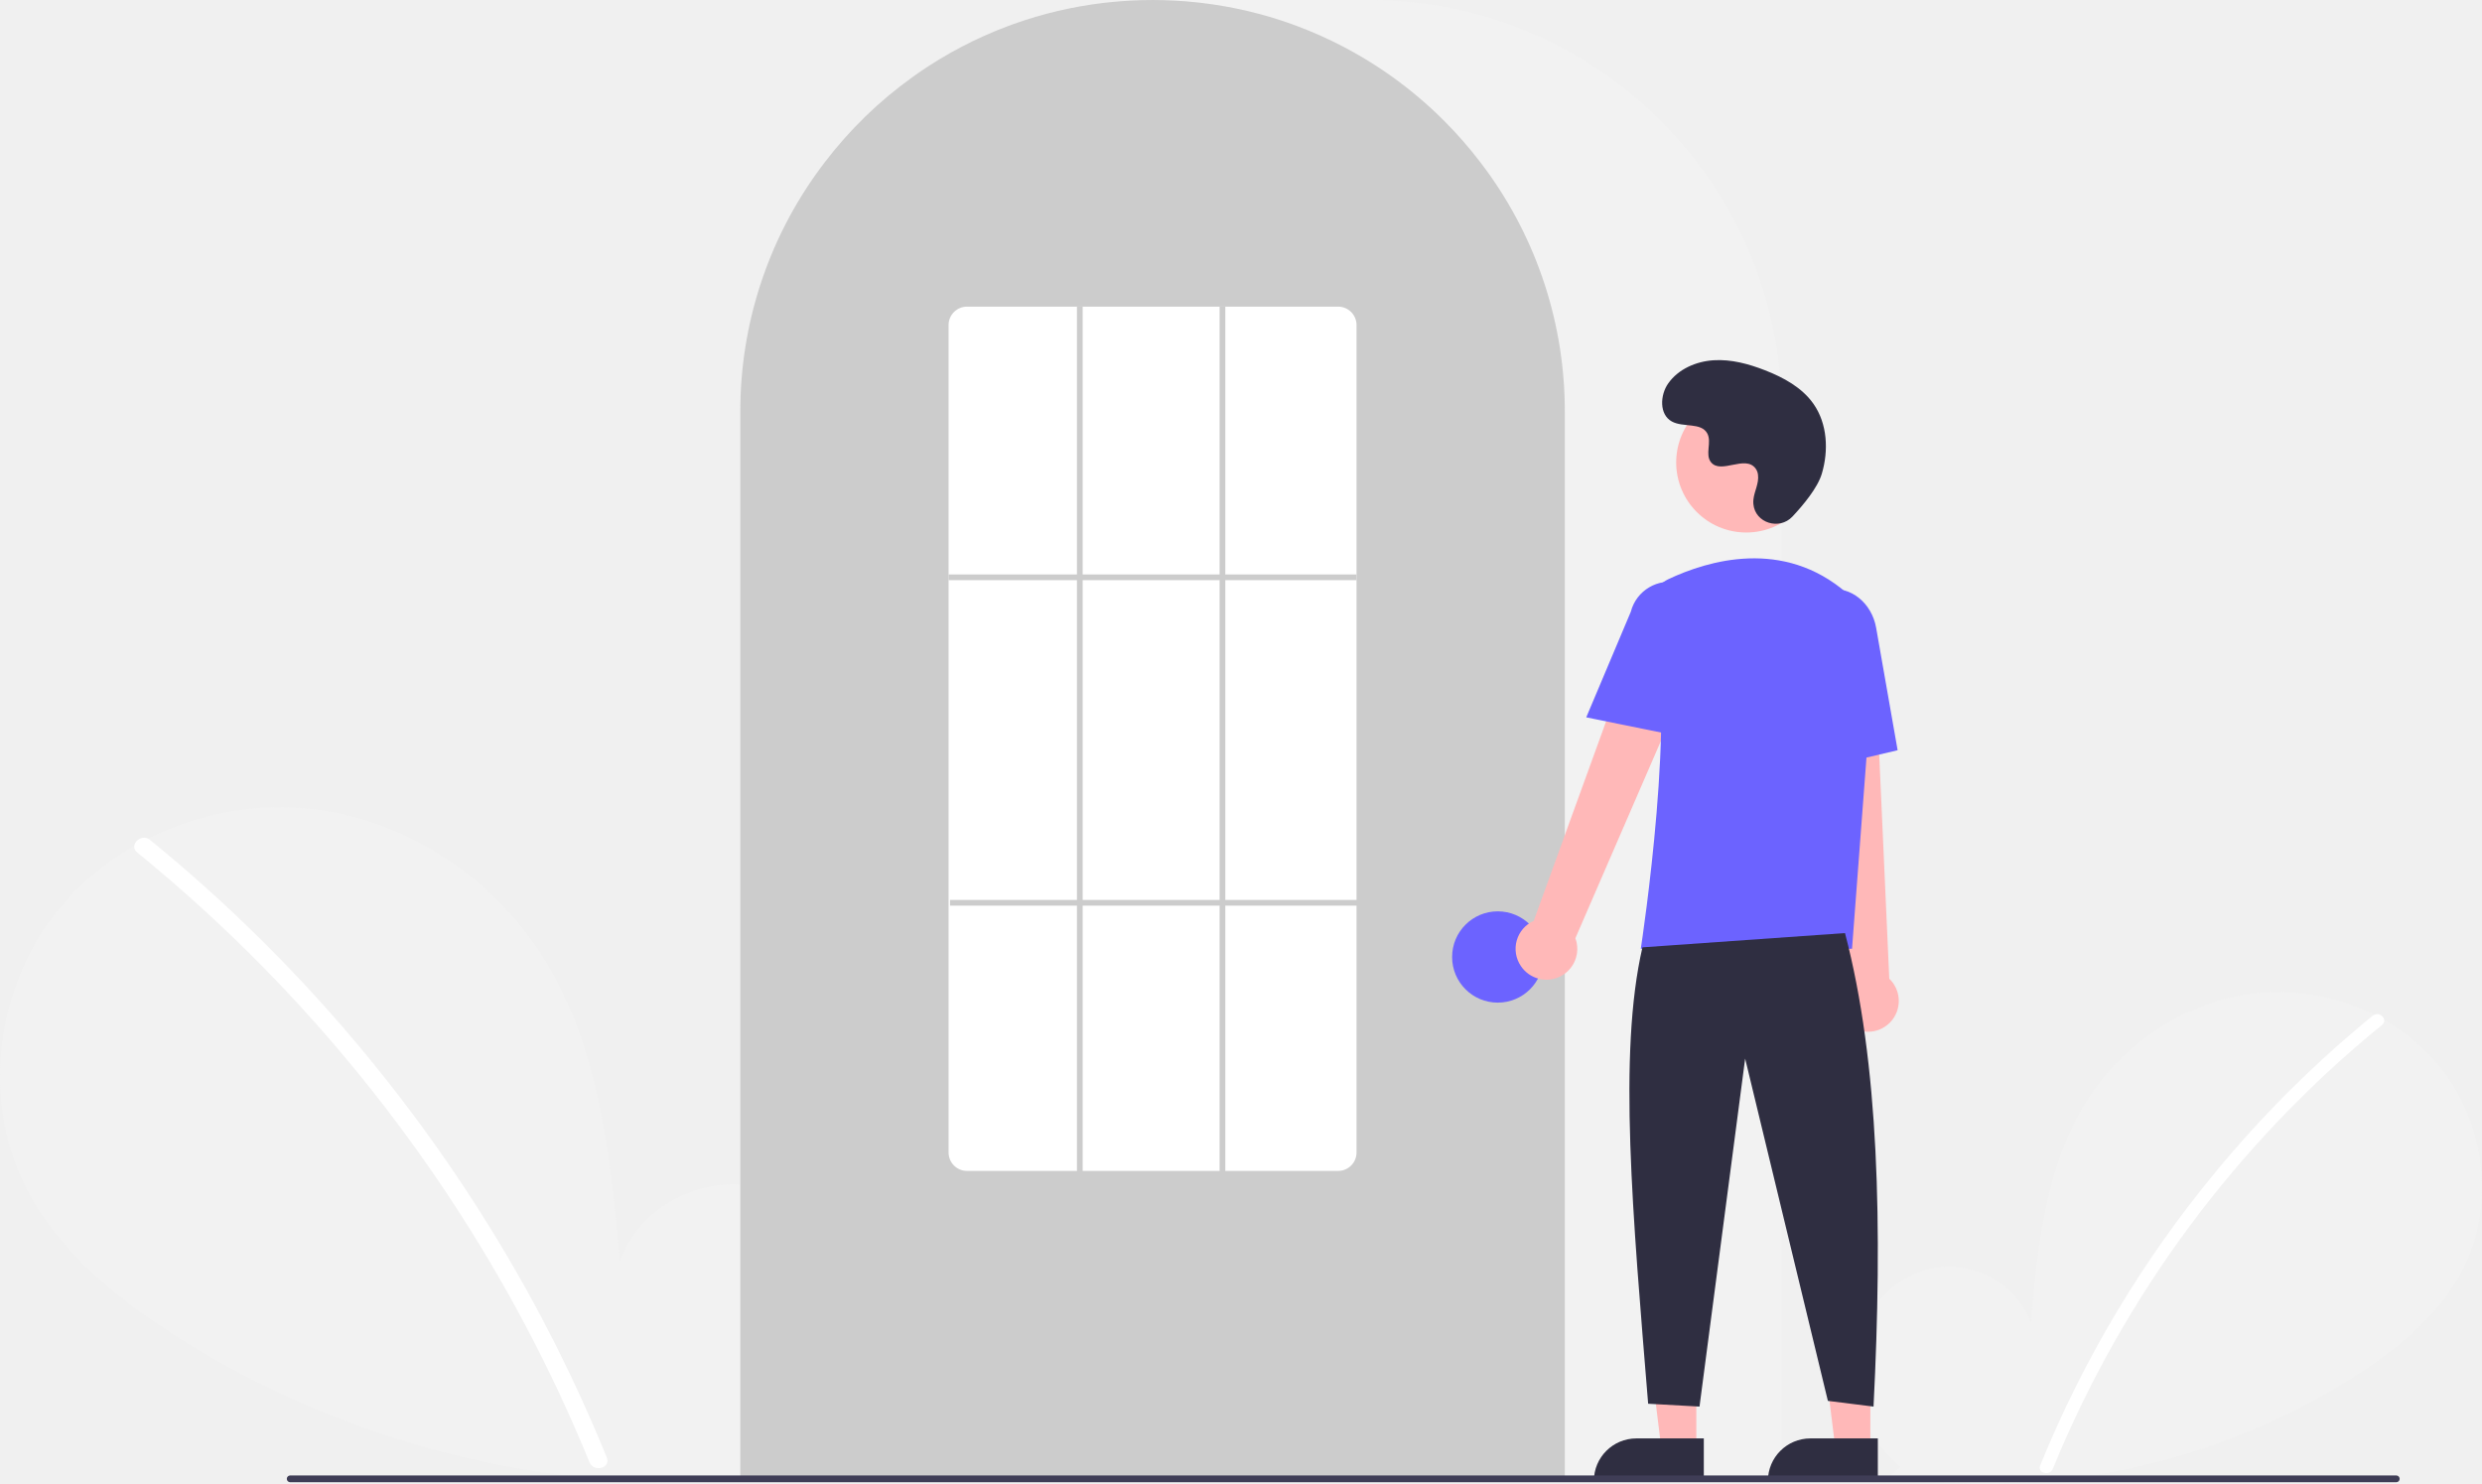
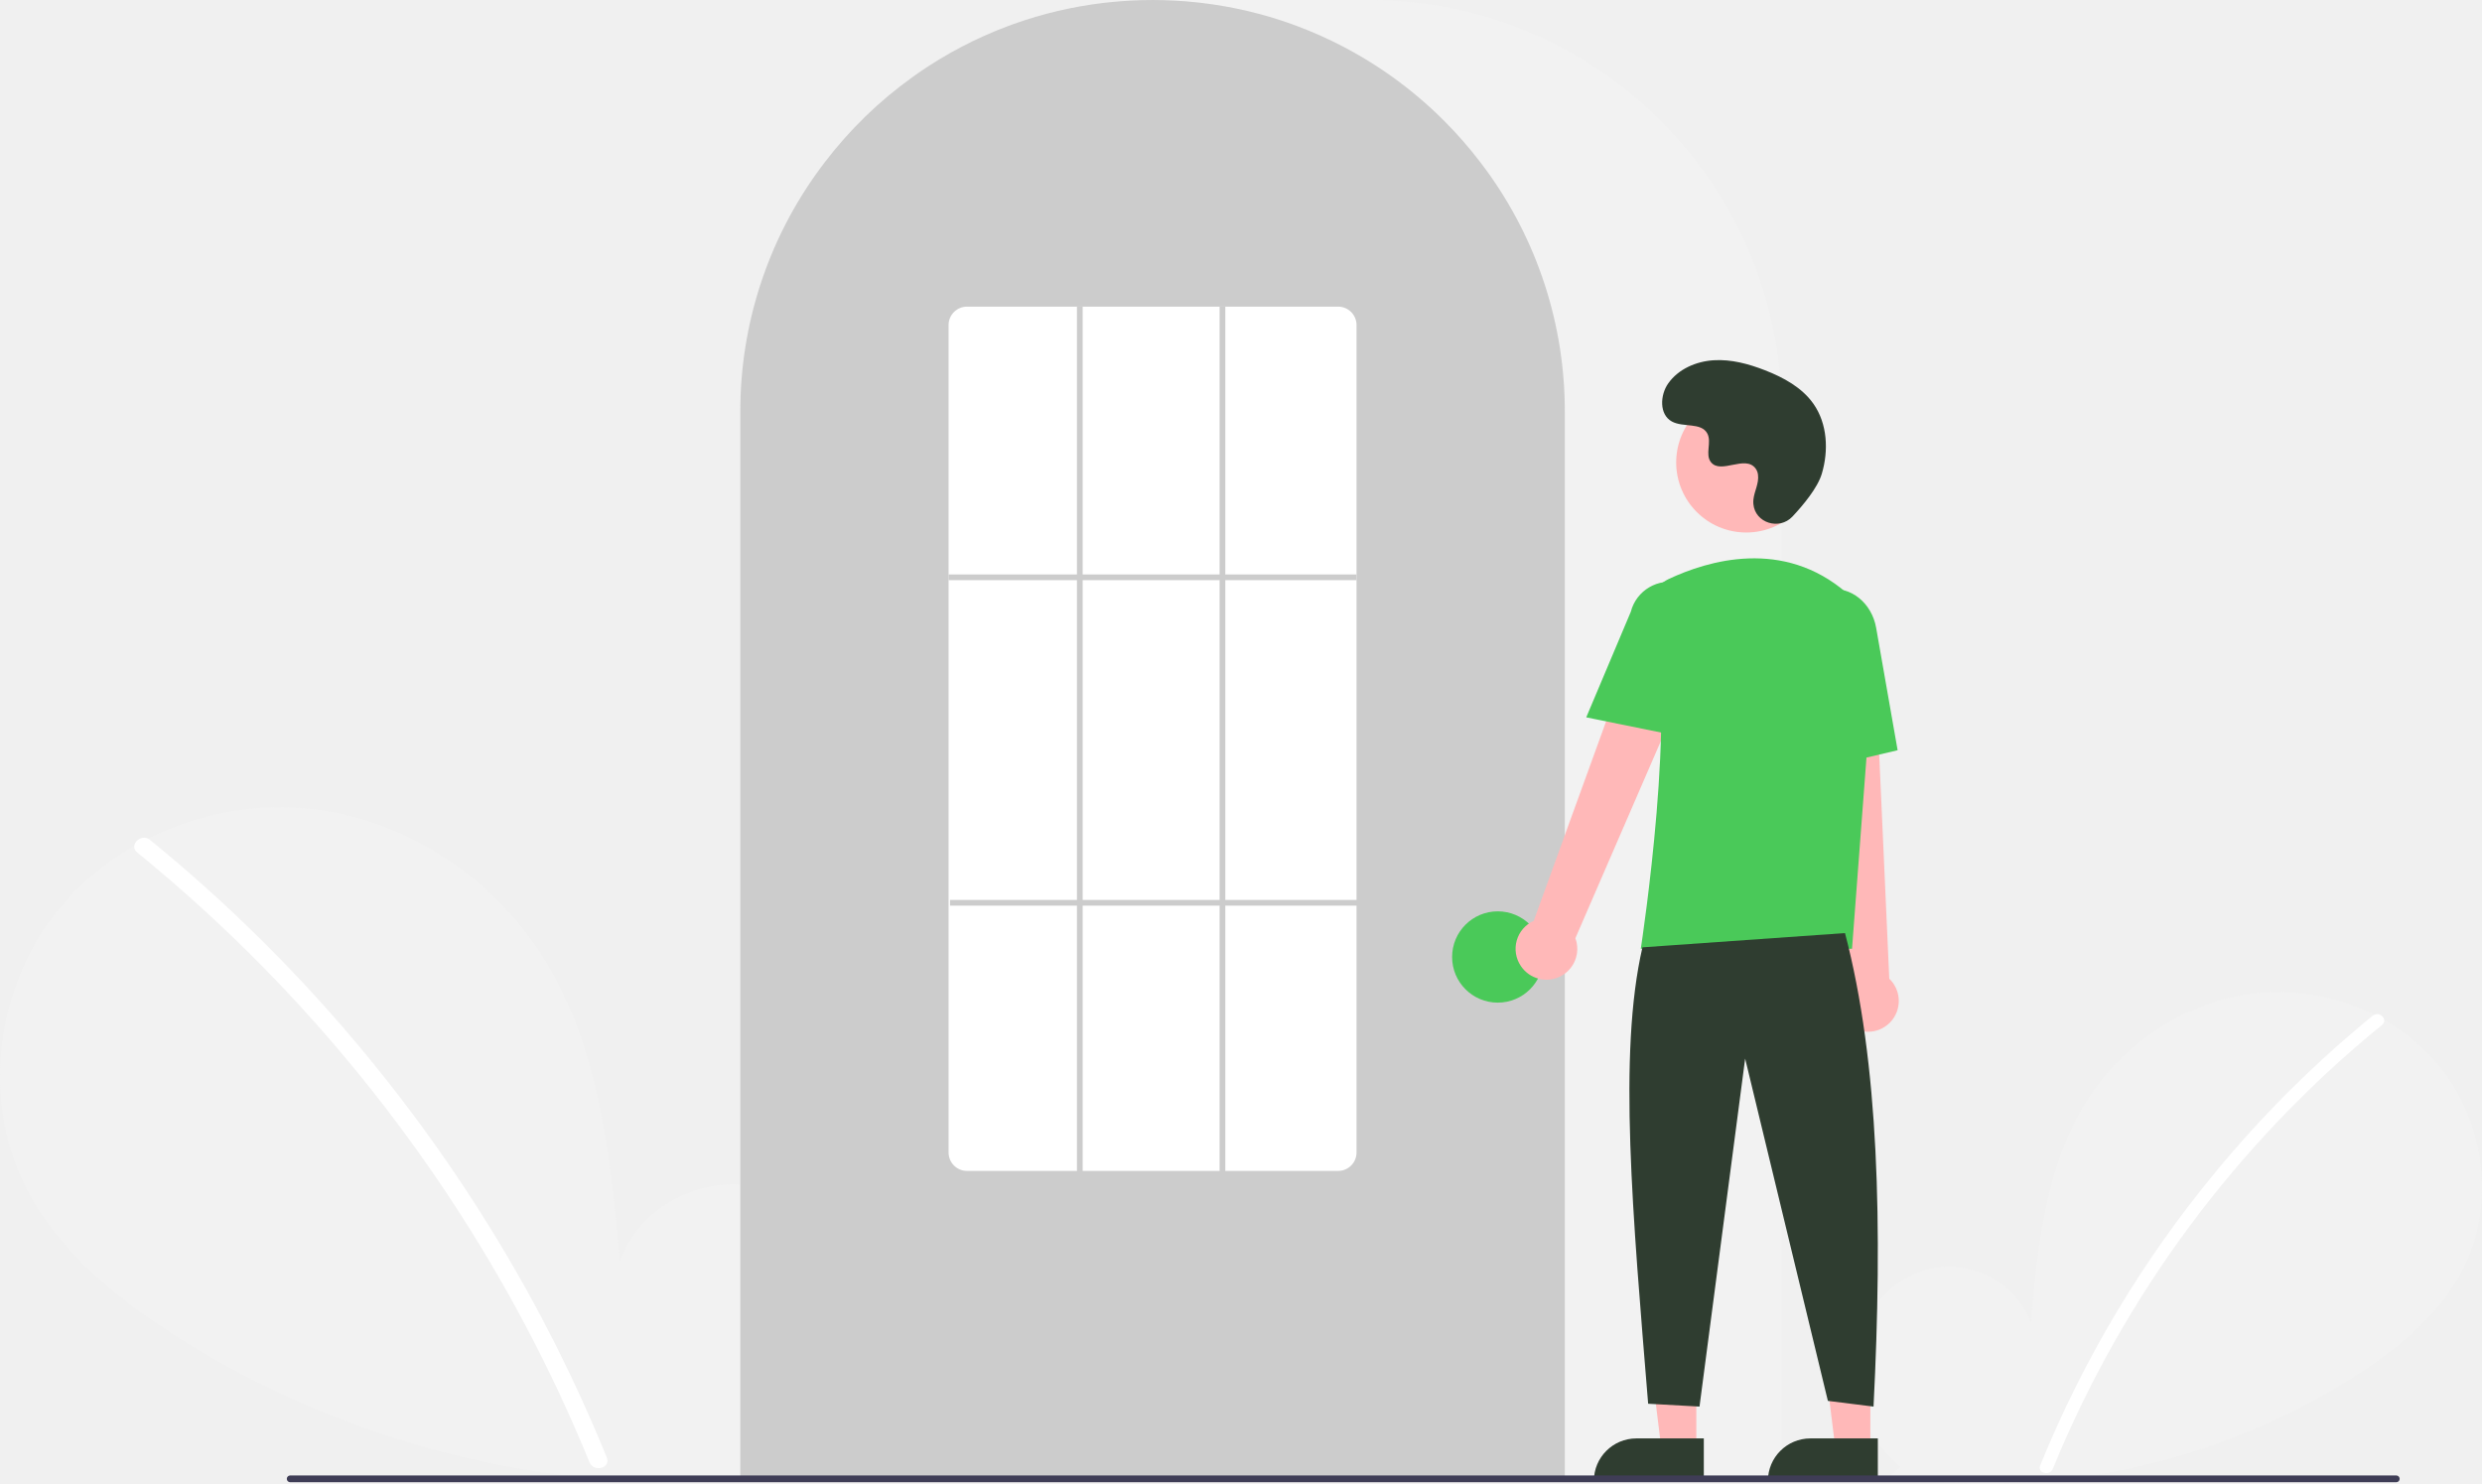
<svg xmlns="http://www.w3.org/2000/svg" id="b368e7d6-7c4a-408c-9a35-0514749a7e1a" data-name="Layer 1" width="870" height="520.139" viewBox="0 0 870 520.139">
  <path d="M831.092,704.187c-11.138-9.412-17.904-24.28-16.13-38.754s12.764-27.78,27.018-30.854,30.504,5.435,34.834,19.359c2.383-26.846,5.129-54.818,19.402-77.68,12.924-20.701,35.309-35.514,59.569-38.164s49.803,7.359,64.933,26.507,18.835,46.985,8.238,68.969c-7.806,16.195-22.188,28.247-37.257,38.052a240.452,240.452,0,0,1-164.454,35.977Z" transform="translate(-165 -189.9307)" fill="#f2f2f2" />
  <path d="M996.728,546.01a393.414,393.414,0,0,0-54.826,54.442,394.561,394.561,0,0,0-61.752,103.194c-1.112,2.725,3.313,3.911,4.412,1.216A392.342,392.342,0,0,1,999.963,549.245c2.284-1.86-.97-5.08-3.236-3.236Z" transform="translate(-165 -189.9307)" fill="#fff" />
  <path d="M445.067,701.63c15.299-12.927,24.591-33.348,22.154-53.228s-17.531-38.156-37.11-42.377-41.897,7.464-47.844,26.59c-3.273-36.873-7.044-75.292-26.648-106.693-17.751-28.433-48.497-48.778-81.818-52.418s-68.404,10.107-89.185,36.407-25.869,64.535-11.315,94.729c10.722,22.243,30.475,38.797,51.172,52.264,66.03,42.965,147.939,60.884,225.877,49.415" transform="translate(-165 -189.9307)" fill="#f2f2f2" />
  <path d="M217.567,484.373a540.355,540.355,0,0,1,75.304,74.777A548.076,548.076,0,0,1,352.257,647.04a545.835,545.835,0,0,1,25.43,53.846c1.527,3.743-4.55,5.372-6.06,1.671a536.36,536.36,0,0,0-49.009-92.727A539.734,539.734,0,0,0,256.889,528.632a538.441,538.441,0,0,0-43.766-39.815c-3.138-2.555,1.332-6.978,4.444-4.444Z" transform="translate(-165 -189.9307)" fill="#fff" />
  <path d="M789.5,708.931h-365v-374.5c0-79.678,64.822-144.5,144.5-144.5h76c79.677,0,144.5,64.822,144.5,144.5Z" transform="translate(-165 -189.9307)" fill="#f2f2f2" />
  <path d="M713.5,708.931h-289v-374.5a143.382,143.382,0,0,1,27.596-84.944c.664-.905,1.326-1.798,2.009-2.681a144.466,144.466,0,0,1,30.754-29.851c.66-.48,1.322-.952,1.994-1.423a144.16,144.16,0,0,1,31.472-16.459c.661-.25,1.334-.501,2.007-.742a144.02,144.02,0,0,1,31.108-7.336c.658-.09,1.333-.16,2.008-.23a146.288,146.288,0,0,1,31.105,0c.673.07,1.349.141,2.014.231a143.995,143.995,0,0,1,31.1,7.335c.673.241,1.346.492,2.009.743a143.799,143.799,0,0,1,31.106,16.216c.672.461,1.344.933,2.006,1.405a145.987,145.987,0,0,1,18.384,15.564,144.305,144.305,0,0,1,12.724,14.551c.681.88,1.343,1.773,2.005,2.677A143.382,143.382,0,0,1,713.5,334.431Z" transform="translate(-165 -189.9307)" fill="#ccc" />
-   <circle cx="525" cy="335.5" r="16" fill="#6c63ff" />
+   <circle cx="525" cy="335.5" r="16" fill="#4ac959" />
  <polygon points="594.599 507.783 582.339 507.783 576.506 460.495 594.601 460.496 594.599 507.783" fill="#ffb8b8" />
-   <path d="M573.582,504.28h23.644a0,0,0,0,1,0,0v14.887a0,0,0,0,1,0,0H558.695a0,0,0,0,1,0,0v0a14.887,14.887,0,0,1,14.887-14.887Z" fill="#2f2e41" />
+   <path d="M573.582,504.28h23.644a0,0,0,0,1,0,0v14.887a0,0,0,0,1,0,0H558.695a0,0,0,0,1,0,0v0a14.887,14.887,0,0,1,14.887-14.887Z" fill="#2f3d30" />
  <polygon points="655.599 507.783 643.339 507.783 637.506 460.495 655.601 460.496 655.599 507.783" fill="#ffb8b8" />
-   <path d="M634.582,504.28h23.644a0,0,0,0,1,0,0v14.887a0,0,0,0,1,0,0H619.695a0,0,0,0,1,0,0v0a14.887,14.887,0,0,1,14.887-14.887Z" fill="#2f2e41" />
+   <path d="M634.582,504.28h23.644a0,0,0,0,1,0,0v14.887a0,0,0,0,1,0,0H619.695a0,0,0,0,1,0,0v0a14.887,14.887,0,0,1,14.887-14.887Z" fill="#2f3d30" />
  <path d="M698.098,528.6a10.743,10.743,0,0,1,4.511-15.843l41.676-114.867L764.791,409.082,717.206,518.853a10.801,10.801,0,0,1-19.109,9.748Z" transform="translate(-165 -189.9307)" fill="#ffb8b8" />
  <path d="M814.336,550.184a10.743,10.743,0,0,1-2.893-16.217L798.533,412.458l23.338,1.066L827.236,533.045a10.801,10.801,0,0,1-12.9,17.139Z" transform="translate(-165 -189.9307)" fill="#ffb8b8" />
  <circle cx="612.106" cy="162.123" r="24.561" fill="#ffb8b8" />
-   <path d="M814.18,522.549H740.133l.089-.576c.133-.861,13.197-86.439,3.562-114.436a11.813,11.813,0,0,1,6.069-14.584h0c13.772-6.485,40.208-14.471,62.52,4.909a28.234,28.234,0,0,1,9.459,23.396Z" transform="translate(-165 -189.9307)" fill="#6c63ff" />
-   <path d="M754.354,448.181,721.018,441.418l15.626-37.03a13.997,13.997,0,0,1,27.106,6.998Z" transform="translate(-165 -189.9307)" fill="#6c63ff" />
-   <path d="M797.05,460.739l-2.004-45.941c-1.52-8.636,3.424-16.8,11.027-18.135,7.605-1.33,15.032,4.66,16.558,13.36l7.533,42.928Z" transform="translate(-165 -189.9307)" fill="#6c63ff" />
-   <path d="M811.716,517.049c11.915,45.377,13.214,103.069,10,166l-16-2-29-120-16,122-18-1c-5.377-66.03-10.613-122.715-2-160Z" transform="translate(-165 -189.9307)" fill="#2f2e41" />
-   <path d="M793.289,371.035c-4.582,4.881-13.091,2.261-13.688-4.407a8.055,8.055,0,0,1,.01-1.556c.308-2.954,2.015-5.635,1.606-8.754a4.59,4.59,0,0,0-.84-2.149c-3.651-4.889-12.222,2.187-15.668-2.239-2.113-2.714.371-6.987-1.251-10.021-2.14-4.004-8.479-2.029-12.454-4.221-4.423-2.439-4.158-9.225-1.247-13.353,3.551-5.034,9.776-7.72,15.923-8.107s12.253,1.275,17.992,3.511c6.521,2.541,12.988,6.054,17.001,11.788,4.88,6.973,5.35,16.348,2.909,24.502C802.098,360.99,797.031,367.049,793.289,371.035Z" transform="translate(-165 -189.9307)" fill="#2f2e41" />
+   <path d="M814.18,522.549H740.133l.089-.576c.133-.861,13.197-86.439,3.562-114.436a11.813,11.813,0,0,1,6.069-14.584h0c13.772-6.485,40.208-14.471,62.52,4.909a28.234,28.234,0,0,1,9.459,23.396Z" transform="translate(-165 -189.9307)" fill="#4ac959" />
+   <path d="M754.354,448.181,721.018,441.418l15.626-37.03a13.997,13.997,0,0,1,27.106,6.998Z" transform="translate(-165 -189.9307)" fill="#4ac959" />
+   <path d="M797.05,460.739l-2.004-45.941c-1.52-8.636,3.424-16.8,11.027-18.135,7.605-1.33,15.032,4.66,16.558,13.36l7.533,42.928Z" transform="translate(-165 -189.9307)" fill="#4ac959" />
+   <path d="M811.716,517.049c11.915,45.377,13.214,103.069,10,166l-16-2-29-120-16,122-18-1c-5.377-66.03-10.613-122.715-2-160Z" transform="translate(-165 -189.9307)" fill="#2f3d30" />
+   <path d="M793.289,371.035c-4.582,4.881-13.091,2.261-13.688-4.407a8.055,8.055,0,0,1,.01-1.556c.308-2.954,2.015-5.635,1.606-8.754a4.59,4.59,0,0,0-.84-2.149c-3.651-4.889-12.222,2.187-15.668-2.239-2.113-2.714.371-6.987-1.251-10.021-2.14-4.004-8.479-2.029-12.454-4.221-4.423-2.439-4.158-9.225-1.247-13.353,3.551-5.034,9.776-7.72,15.923-8.107s12.253,1.275,17.992,3.511c6.521,2.541,12.988,6.054,17.001,11.788,4.88,6.973,5.35,16.348,2.909,24.502C802.098,360.99,797.031,367.049,793.289,371.035Z" transform="translate(-165 -189.9307)" fill="#2f3d30" />
  <path d="M1004.982,709.574h-738.294a1.191,1.191,0,0,1,0-2.381h738.294a1.191,1.191,0,0,1,0,2.381Z" transform="translate(-165 -189.9307)" fill="#3f3d56" />
  <path d="M634,600.431H504a6.465,6.465,0,0,1-6.5-6.415V303.846a6.465,6.465,0,0,1,6.5-6.415H634a6.465,6.465,0,0,1,6.5,6.415V594.015A6.465,6.465,0,0,1,634,600.431Z" transform="translate(-165 -189.9307)" fill="#fff" />
  <rect x="332.5" y="201.39" width="143" height="2" fill="#ccc" />
  <rect x="333" y="315.5" width="143" height="2" fill="#ccc" />
  <rect x="377.5" y="107.5" width="2" height="304" fill="#ccc" />
  <rect x="427.5" y="107.5" width="2" height="304" fill="#ccc" />
</svg>
